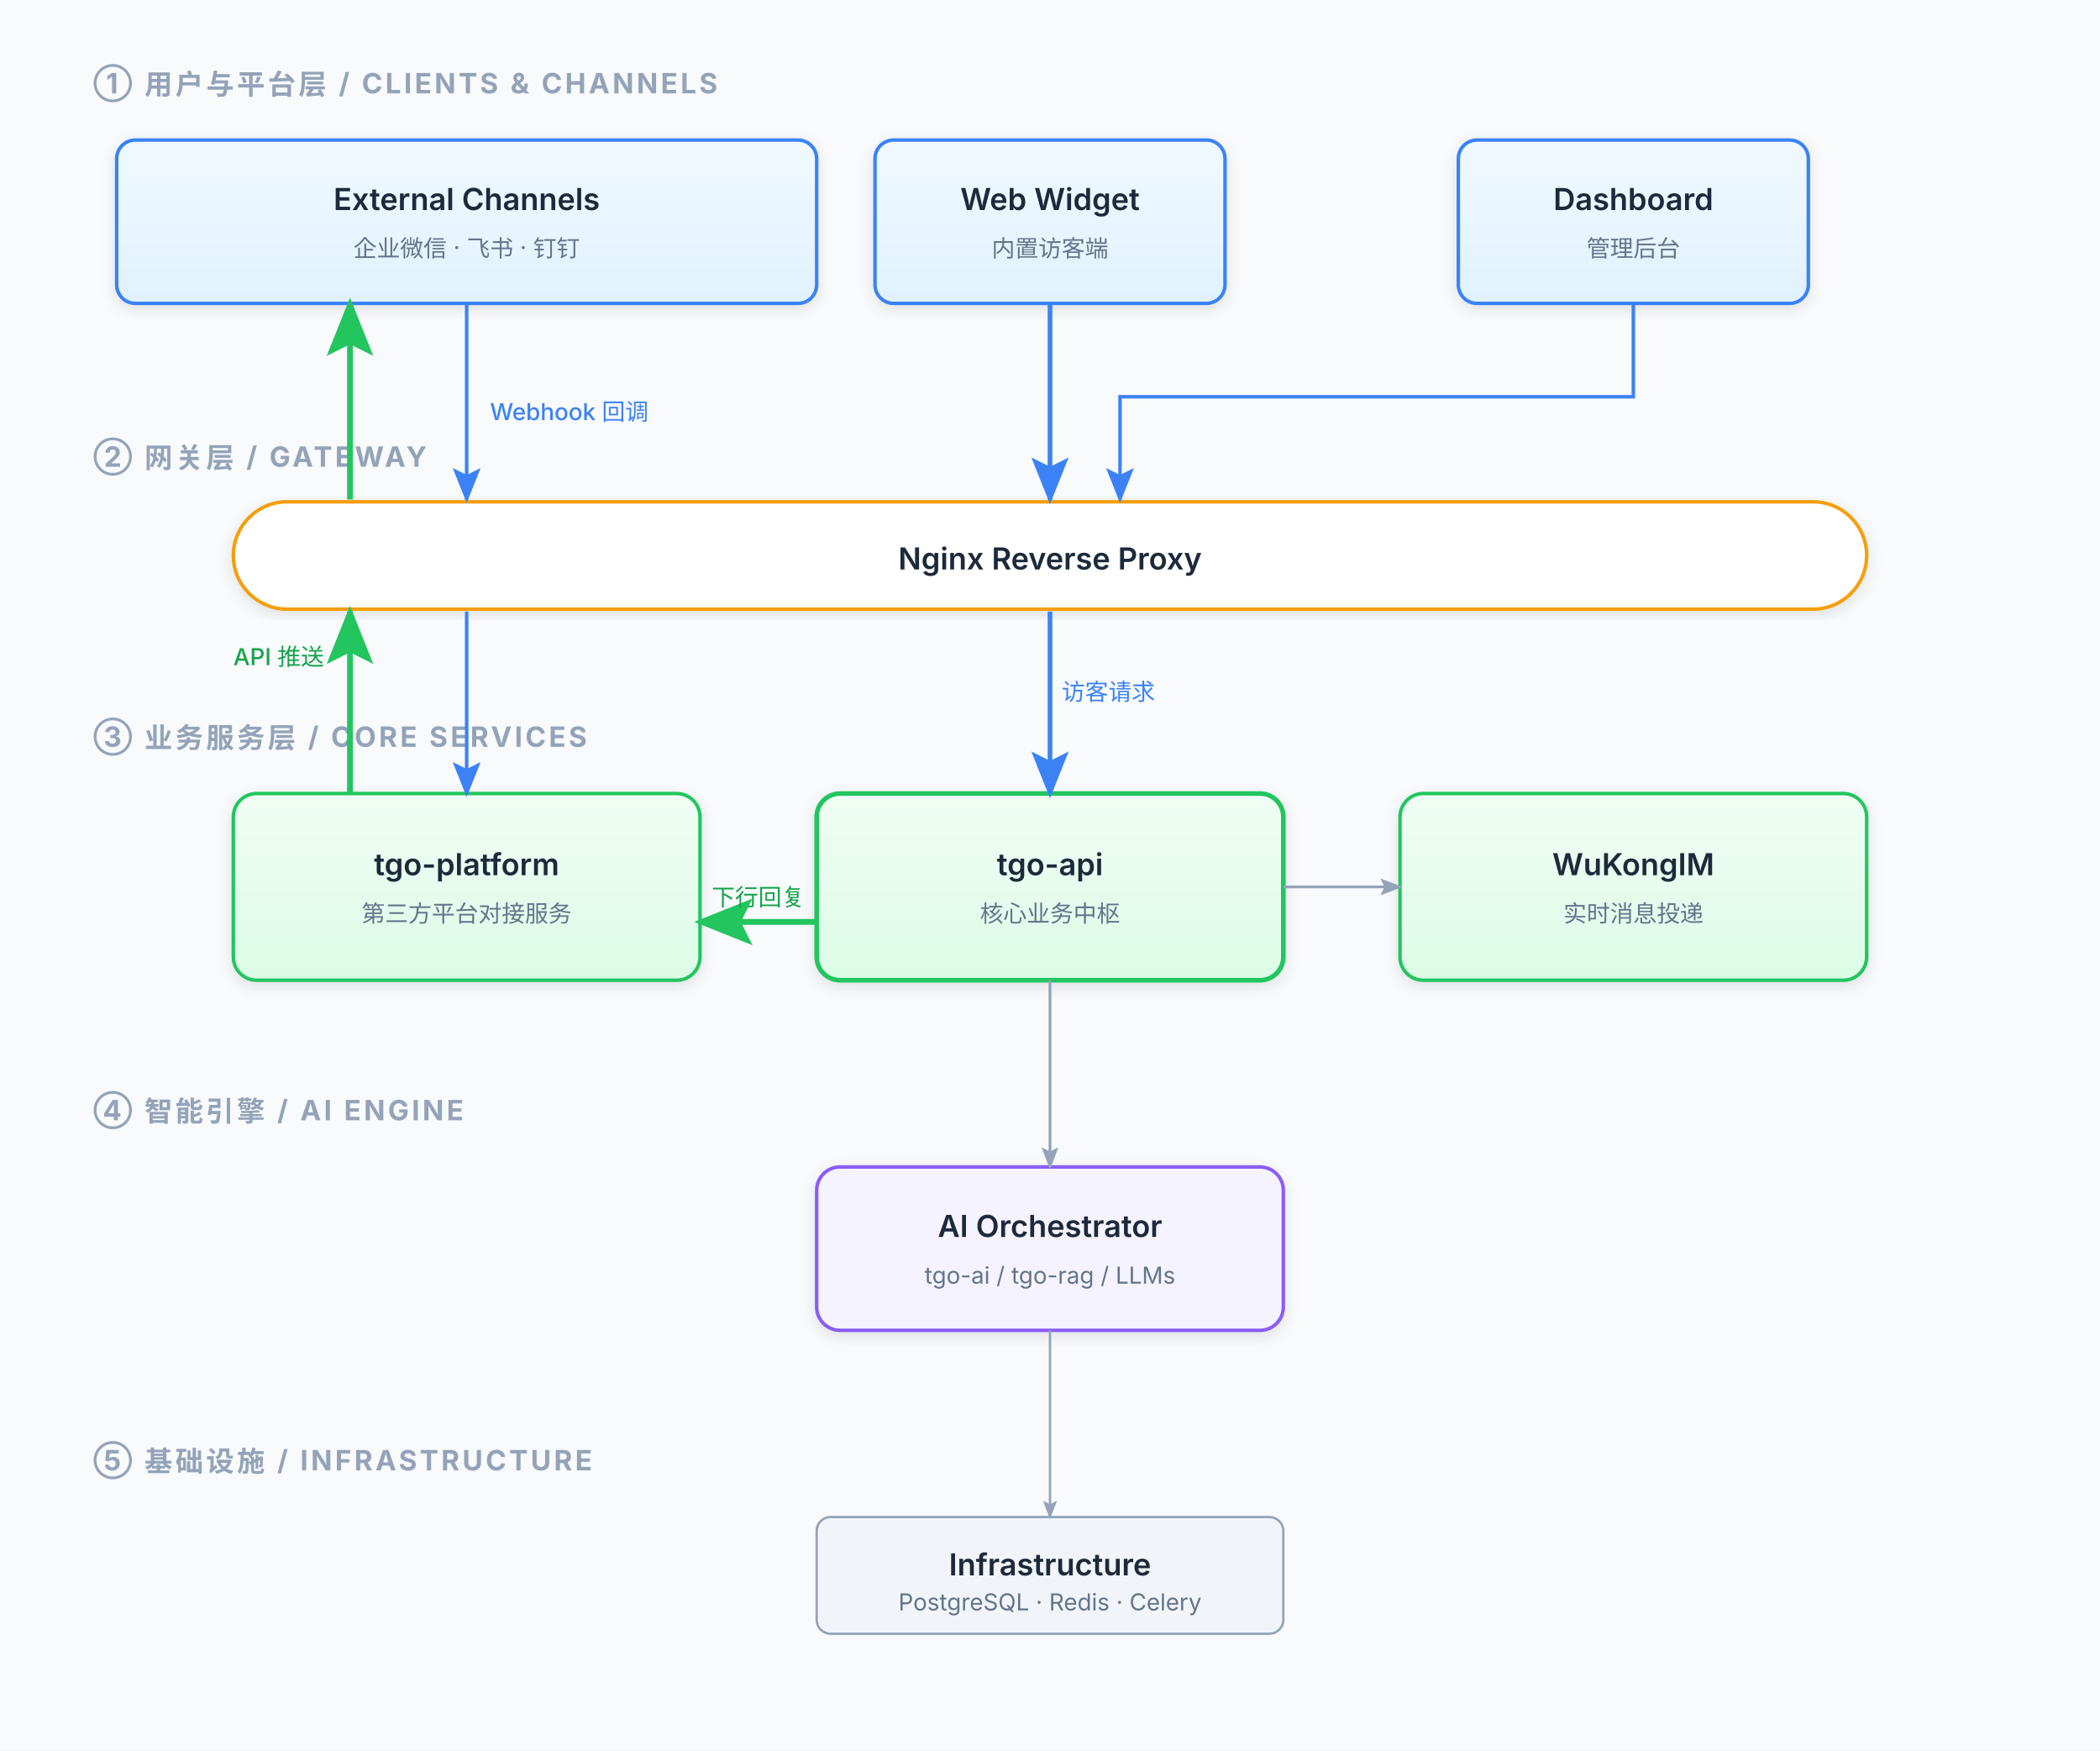
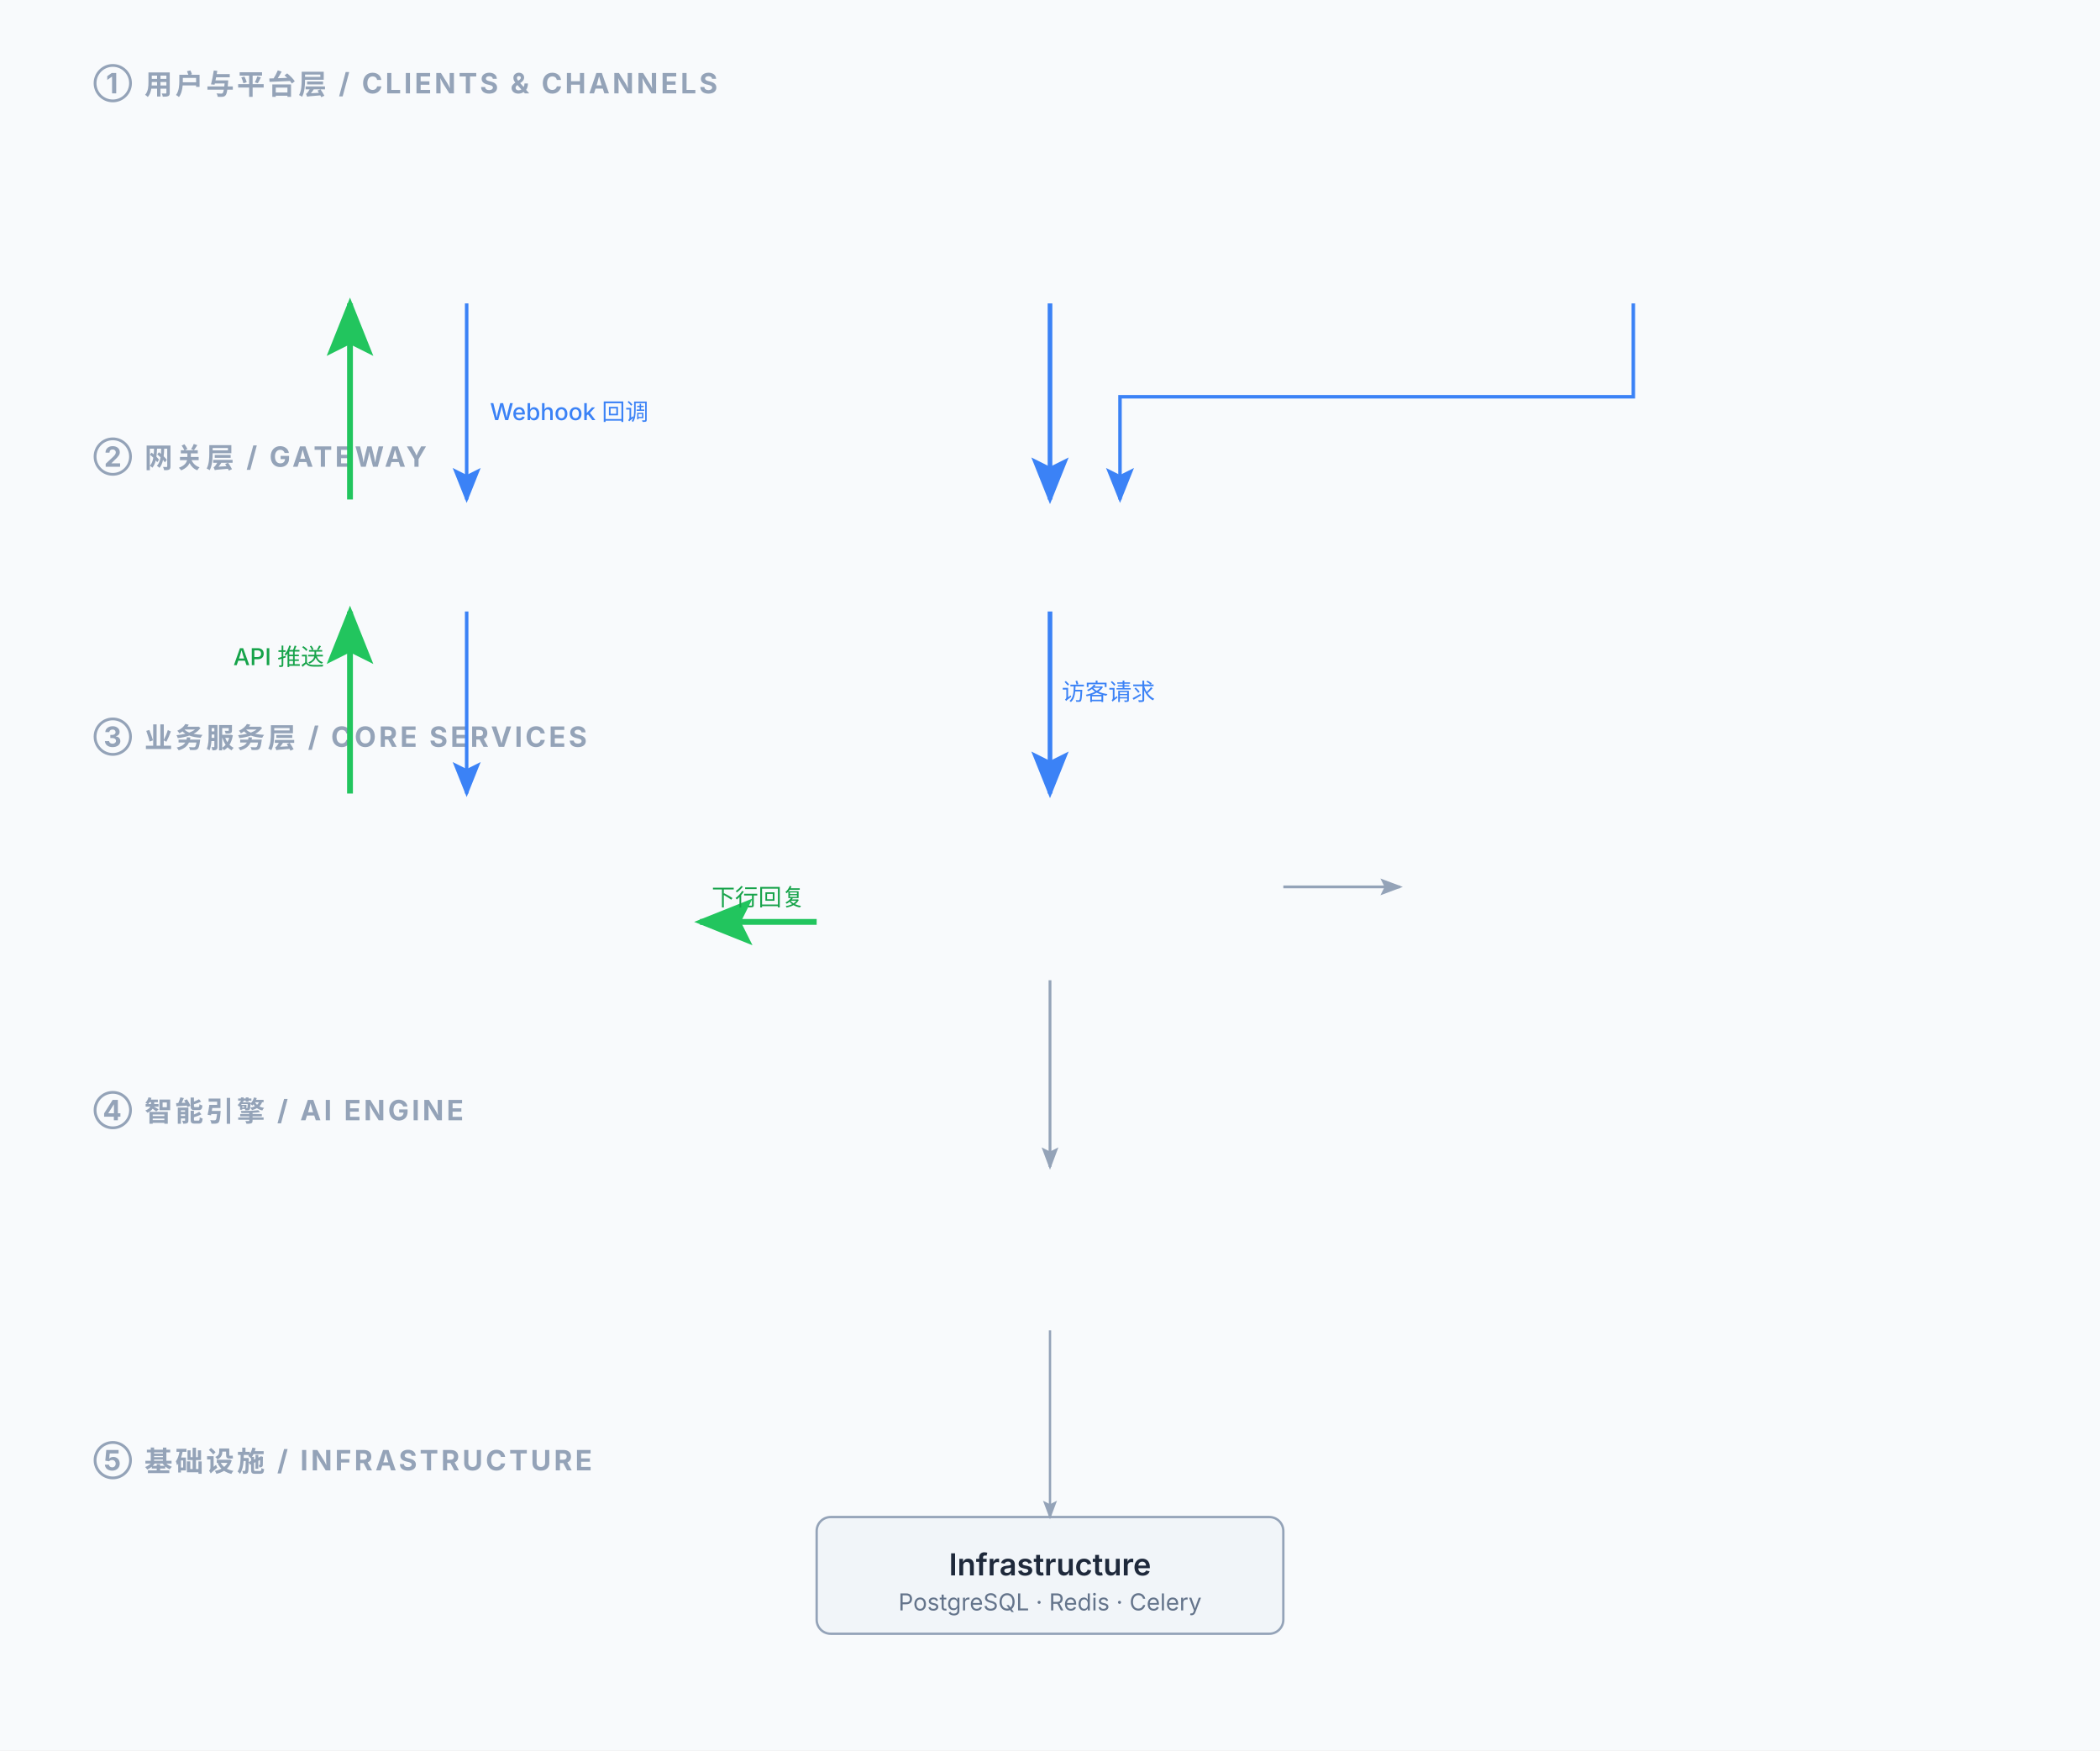
- <svg xmlns="http://www.w3.org/2000/svg" width="900" height="750" viewBox="0 0 900 750">
-   <defs>
-     <filter id="box-shadow" x="-10%" y="-10%" width="120%" height="120%">
-       <feDropShadow dx="0" dy="2" stdDeviation="3" flood-opacity="0.1" />
-     </filter>
-     <linearGradient id="grad-blue" x1="0%" y1="0%" x2="0%" y2="100%">
-       <stop offset="0%" style="stop-color:#f0f9ff" />
-       <stop offset="100%" style="stop-color:#e0f2fe" />
-     </linearGradient>
-     <linearGradient id="grad-green" x1="0%" y1="0%" x2="0%" y2="100%">
-       <stop offset="0%" style="stop-color:#f0fdf4" />
-       <stop offset="100%" style="stop-color:#dcfce7" />
-     </linearGradient>
-     <marker id="arrow-in" markerWidth="10" markerHeight="8" refX="9" refY="4" orient="auto">
-       <path d="M0,0 L10,4 L0,8 L2,4 Z" fill="#3b82f6" />
-     </marker>
-     <marker id="arrow-out" markerWidth="10" markerHeight="8" refX="9" refY="4" orient="auto">
-       <path d="M0,0 L10,4 L0,8 L2,4 Z" fill="#22c55e" />
-     </marker>
-     <marker id="arrow-internal" markerWidth="8" markerHeight="6" refX="7" refY="3" orient="auto">
-       <path d="M0,0 L8,3 L0,6 L1.5,3 Z" fill="#94a3b8" />
-     </marker>
-   </defs>
-   <style>
-     .label-layer { font-family: 'Inter', sans-serif; font-size: 12px; font-weight: 700; fill: #94a3b8; text-transform: uppercase; letter-spacing: 0.1em; }
-     .text-main { font-family: 'Inter', sans-serif; font-size: 13px; font-weight: 600; fill: #1e293b; text-anchor: middle; }
-     .text-sub { font-family: 'Inter', sans-serif; font-size: 10px; fill: #64748b; text-anchor: middle; }
-     .text-flow { font-family: 'Inter', sans-serif; font-size: 10px; font-weight: 500; }
-   </style>
-   <rect width="900" height="750" fill="#f8fafc" />
-   <text x="40" y="40" class="label-layer">① 用户与平台层 / CLIENTS &amp; CHANNELS</text>
-   <text x="40" y="200" class="label-layer">② 网关层 / GATEWAY</text>
-   <text x="40" y="320" class="label-layer">③ 业务服务层 / CORE SERVICES</text>
-   <text x="40" y="480" class="label-layer">④ 智能引擎 / AI ENGINE</text>
-   <text x="40" y="630" class="label-layer">⑤ 基础设施 / INFRASTRUCTURE</text>
-   <g filter="url(#box-shadow)">
-     <rect x="50" y="60" width="300" height="70" rx="8" fill="url(#grad-blue)" stroke="#3b82f6" stroke-width="1.5" />
-     <text x="200" y="90" class="text-main">External Channels</text>
-     <text x="200" y="110" class="text-sub">企业微信 · 飞书 · 钉钉</text>
+ <svg xmlns="http://www.w3.org/2000/svg" height="750" viewBox="0 0 900 750" width="900">
+   <marker id="a" markerHeight="8" markerWidth="10" orient="auto" refX="9" refY="4">
+     <path d="m0 0 10 4-10 4 2-4z" fill="#3b82f6" />
+   </marker>
+   <marker id="b" markerHeight="8" markerWidth="10" orient="auto" refX="9" refY="4">
+     <path d="m0 0 10 4-10 4 2-4z" fill="#22c55e" />
+   </marker>
+   <marker id="c" markerHeight="6" markerWidth="8" orient="auto" refX="7" refY="3">
+     <path d="m0 0 8 3-8 3 1.5-3z" fill="#94a3b8" />
+   </marker>
+   <path d="m0 0h900v750h-900z" fill="#f8fafc" />
+   <g fill="#94a3b8" font-family="'Inter', sans-serif" font-size="12" font-weight="700" letter-spacing=".1em">
+     <text x="40" y="40">① 用户与平台层 / CLIENTS &amp; CHANNELS</text>
+     <text x="40" y="200">② 网关层 / GATEWAY</text>
+     <text x="40" y="320">③ 业务服务层 / CORE SERVICES</text>
+     <text x="40" y="480">④ 智能引擎 / AI ENGINE</text>
+     <text x="40" y="630">⑤ 基础设施 / INFRASTRUCTURE</text>
  </g>
-   <g filter="url(#box-shadow)">
-     <rect x="375" y="60" width="150" height="70" rx="8" fill="url(#grad-blue)" stroke="#3b82f6" stroke-width="1.5" />
-     <text x="450" y="90" class="text-main">Web Widget</text>
-     <text x="450" y="110" class="text-sub">内置访客端</text>
-   </g>
-   <g filter="url(#box-shadow)">
-     <rect x="625" y="60" width="150" height="70" rx="8" fill="url(#grad-blue)" stroke="#3b82f6" stroke-width="1.5" />
-     <text x="700" y="90" class="text-main">Dashboard</text>
-     <text x="700" y="110" class="text-sub">管理后台</text>
-   </g>
-   <g filter="url(#box-shadow)">
-     <rect x="100" y="215" width="700" height="46" rx="23" fill="#fff" stroke="#f59e0b" stroke-width="1.5" />
-     <text x="450" y="244" class="text-main">Nginx Reverse Proxy</text>
-   </g>
-   <g filter="url(#box-shadow)">
-     <rect x="100" y="340" width="200" height="80" rx="10" fill="url(#grad-green)" stroke="#22c55e" stroke-width="1.5" />
-     <text x="200" y="375" class="text-main">tgo-platform</text>
-     <text x="200" y="395" class="text-sub">第三方平台对接服务</text>
-   </g>
-   <g filter="url(#box-shadow)">
-     <rect x="350" y="340" width="200" height="80" rx="10" fill="url(#grad-green)" stroke="#22c55e" stroke-width="2" />
-     <text x="450" y="375" class="text-main">tgo-api</text>
-     <text x="450" y="395" class="text-sub">核心业务中枢</text>
-   </g>
-   <g filter="url(#box-shadow)">
-     <rect x="600" y="340" width="200" height="80" rx="10" fill="url(#grad-green)" stroke="#22c55e" stroke-width="1.5" />
-     <text x="700" y="375" class="text-main">WuKongIM</text>
-     <text x="700" y="395" class="text-sub">实时消息投递</text>
-   </g>
-   <g filter="url(#box-shadow)">
-     <rect x="350" y="500" width="200" height="70" rx="10" fill="#f5f3ff" stroke="#8b5cf6" stroke-width="1.5" />
-     <text x="450" y="530" class="text-main">AI Orchestrator</text>
-     <text x="450" y="550" class="text-sub">tgo-ai / tgo-rag / LLMs</text>
-   </g>
-   <rect x="350" y="650" width="200" height="50" rx="6" fill="#f1f5f9" stroke="#94a3b8" />
-   <text x="450" y="675" class="text-main">Infrastructure</text>
-   <text x="450" y="690" class="text-sub">PostgreSQL · Redis · Celery</text>
-   <path d="M200 130 V 214" stroke="#3b82f6" stroke-width="1.5" fill="none" marker-end="url(#arrow-in)" />
-   <path d="M200 262 V 340" stroke="#3b82f6" stroke-width="1.5" fill="none" marker-end="url(#arrow-in)" />
-   <text x="210" y="180" class="text-flow" fill="#3b82f6">Webhook 回调</text>
-   <path d="M450 130 V 214" stroke="#3b82f6" stroke-width="2" fill="none" marker-end="url(#arrow-in)" />
-   <path d="M450 262 V 340" stroke="#3b82f6" stroke-width="2" fill="none" marker-end="url(#arrow-in)" />
-   <text x="455" y="300" class="text-flow" fill="#3b82f6">访客请求</text>
-   <path d="M700 130 V 170 H 480 V 214" stroke="#3b82f6" stroke-width="1.5" fill="none" marker-end="url(#arrow-in)" />
-   <path d="M350 395 H 300" stroke="#22c55e" stroke-width="2.5" fill="none" marker-end="url(#arrow-out)" />
-   <text x="305" y="388" class="text-flow" fill="#16a34a" font-weight="bold">下行回复</text>
-   <path d="M150 340 V 262" stroke="#22c55e" stroke-width="2.5" fill="none" marker-end="url(#arrow-out)" />
-   <path d="M150 214 V 130" stroke="#22c55e" stroke-width="2.5" fill="none" marker-end="url(#arrow-out)" />
-   <text x="100" y="285" class="text-flow" fill="#16a34a">API 推送</text>
-   <path d="M550 380 H 600" stroke="#94a3b8" stroke-width="1.2" fill="none" marker-end="url(#arrow-internal)" />
-   <path d="M450 420 V 500" stroke="#94a3b8" stroke-width="1.2" fill="none" marker-end="url(#arrow-internal)" />
-   <path d="M450 570 V 650" stroke="#94a3b8" stroke-width="1" fill="none" marker-end="url(#arrow-internal)" />
+   <rect fill="#f1f5f9" height="50" rx="6" stroke="#94a3b8" width="200" x="350" y="650" />
+   <text fill="#1e293b" font-family="'Inter', sans-serif" font-size="13" font-weight="600" text-anchor="middle" x="450" y="675">Infrastructure</text>
+   <text fill="#64748b" font-family="'Inter', sans-serif" font-size="10" text-anchor="middle" x="450" y="690">PostgreSQL · Redis · Celery</text>
+   <path d="m200 130v84" fill="none" marker-end="url(#a)" stroke="#3b82f6" stroke-width="1.5" />
+   <path d="m200 262v78" fill="none" marker-end="url(#a)" stroke="#3b82f6" stroke-width="1.5" />
+   <text fill="#3b82f6" font-family="'Inter', sans-serif" font-size="10" font-weight="500" x="210" y="180">Webhook 回调</text>
+   <path d="m450 130v84" fill="none" marker-end="url(#a)" stroke="#3b82f6" stroke-width="2" />
+   <path d="m450 262v78" fill="none" marker-end="url(#a)" stroke="#3b82f6" stroke-width="2" />
+   <text fill="#3b82f6" font-family="'Inter', sans-serif" font-size="10" font-weight="500" x="455" y="300">访客请求</text>
+   <path d="m700 130v40h-220v44" fill="none" marker-end="url(#a)" stroke="#3b82f6" stroke-width="1.5" />
+   <path d="m350 395h-50" fill="none" marker-end="url(#b)" stroke="#22c55e" stroke-width="2.5" />
+   <text fill="#16a34a" font-family="'Inter', sans-serif" font-size="10" font-weight="500" x="305" y="388">下行回复</text>
+   <path d="m150 340v-78" fill="none" marker-end="url(#b)" stroke="#22c55e" stroke-width="2.5" />
+   <path d="m150 214v-84" fill="none" marker-end="url(#b)" stroke="#22c55e" stroke-width="2.5" />
+   <text fill="#16a34a" font-family="'Inter', sans-serif" font-size="10" font-weight="500" x="100" y="285">API 推送</text>
+   <path d="m550 380h50" fill="none" marker-end="url(#c)" stroke="#94a3b8" stroke-width="1.2" />
+   <path d="m450 420v80" fill="none" marker-end="url(#c)" stroke="#94a3b8" stroke-width="1.2" />
+   <path d="m450 570v80" fill="none" marker-end="url(#c)" stroke="#94a3b8" />
</svg>
